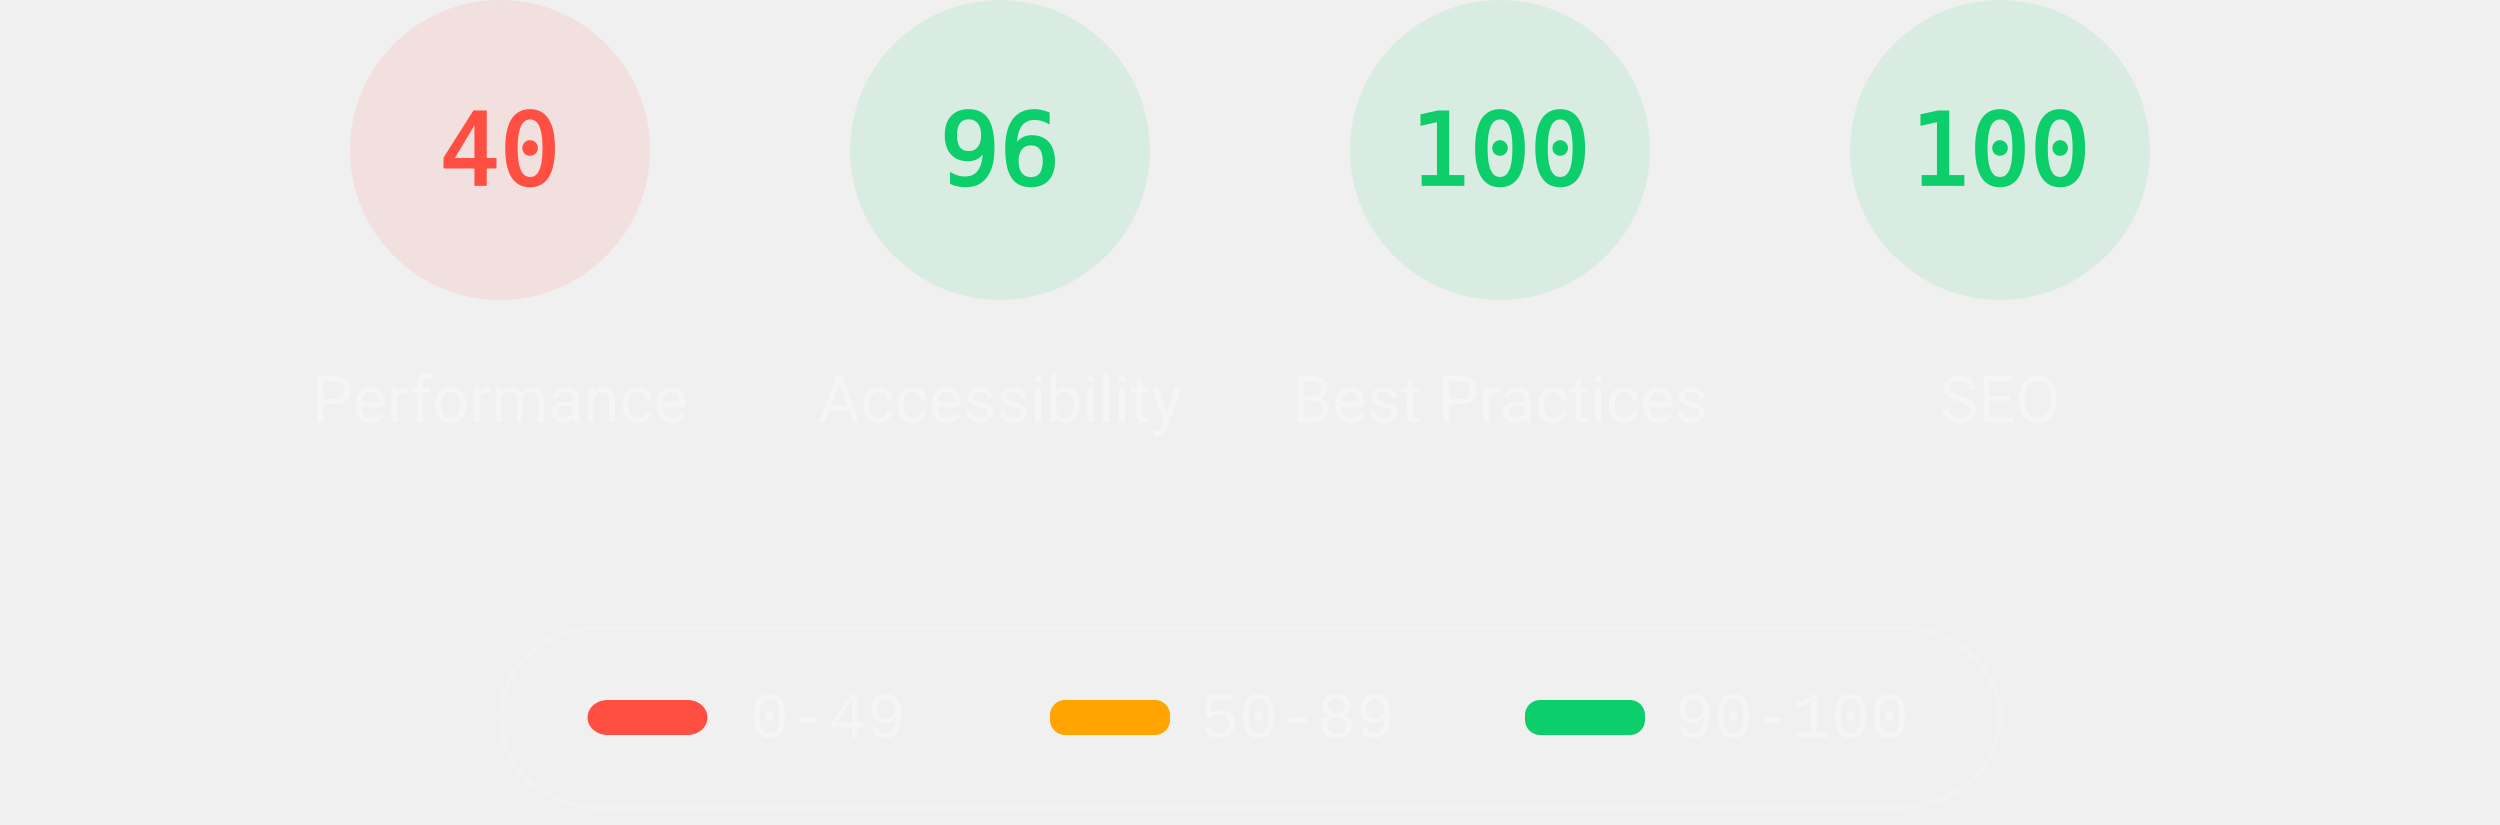
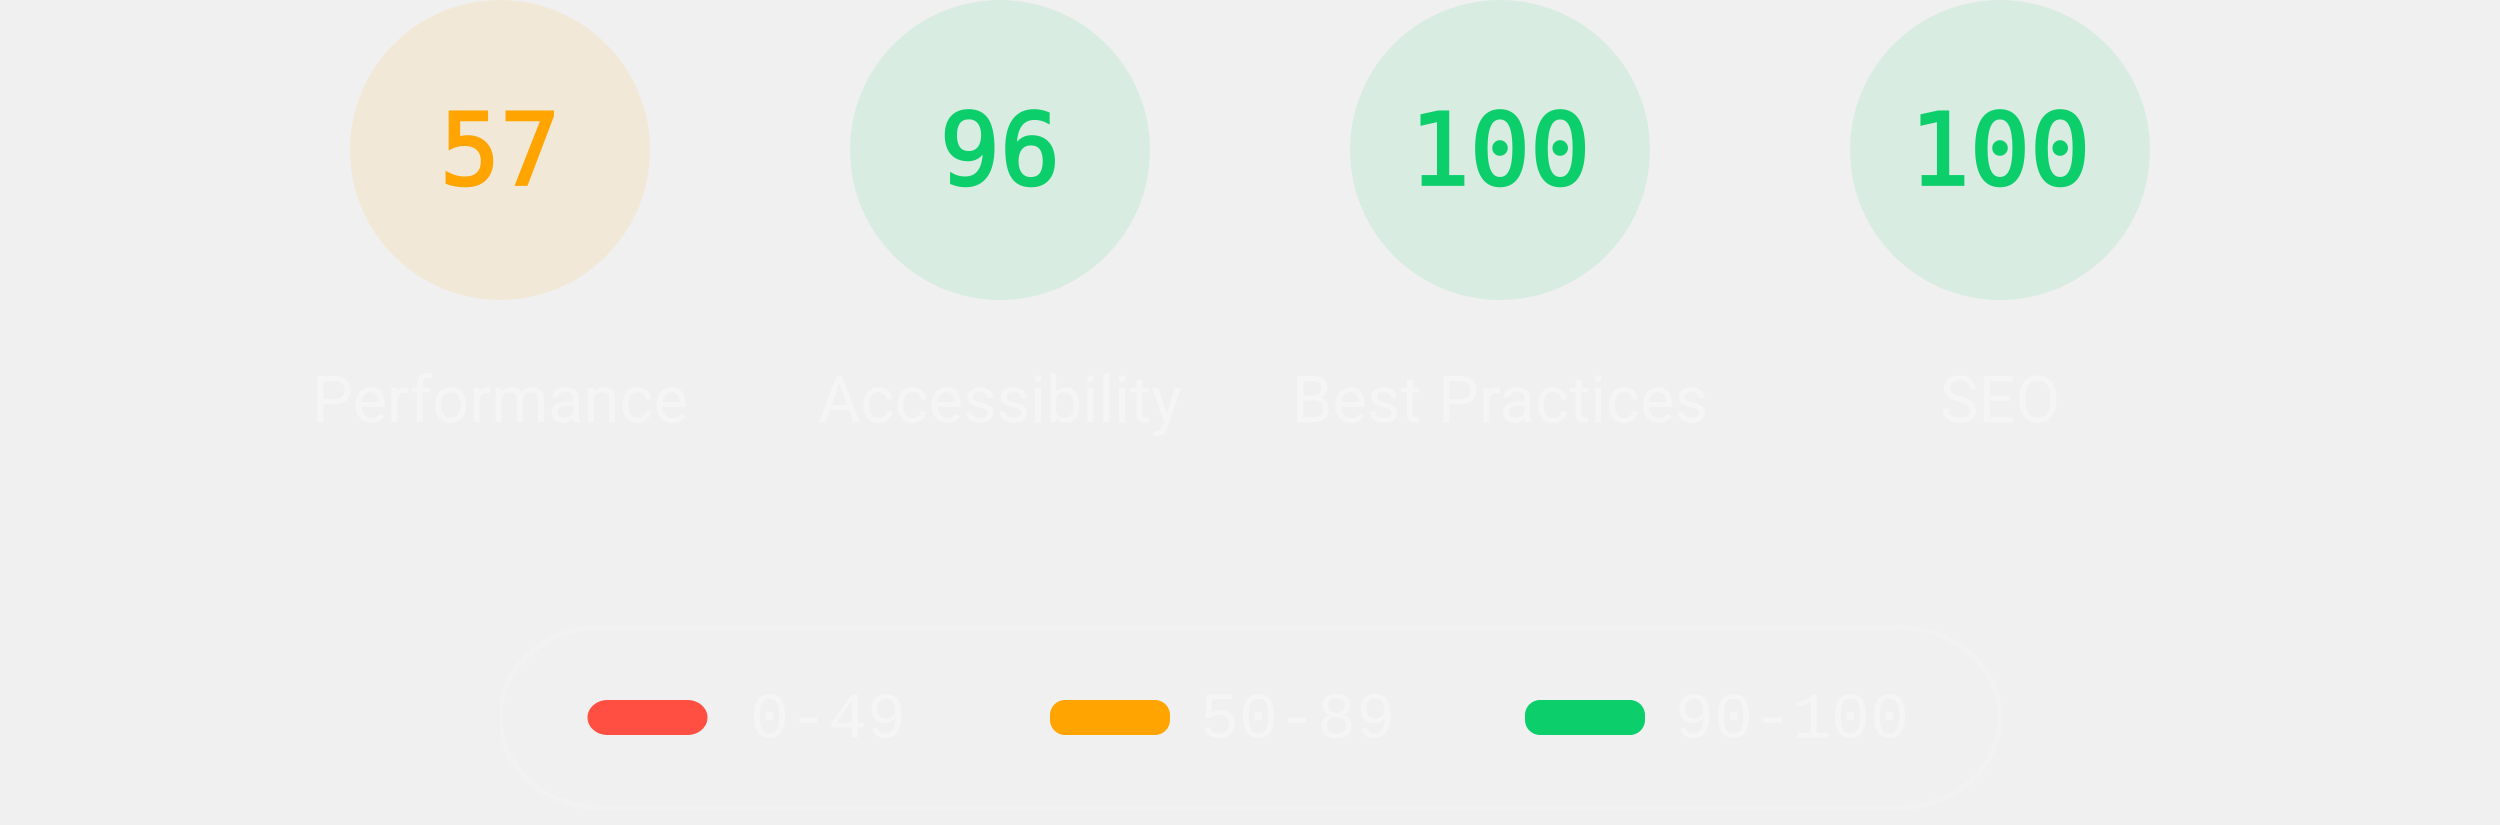
<svg xmlns="http://www.w3.org/2000/svg" class="theme--dark" fill="none" width="1000" height="330">
  <style>
			.gauge-base {
				opacity: 0.1
			}

			.gauge-arc {
				fill: none;
				animation-delay: 250ms;
				stroke-linecap: round;
				transform: rotate(-90deg);
				transform-origin: 100px 60px;
				animation: load-gauge 1s ease forwards
			}

			.guage-text {
				font-size: 40px;
				font-family: monospace;
				text-align: center
			}

			.guage-red {
				color: #ff4e42;
				fill: #ff4e42;
				stroke: #ff4e42
			}
			.guage-orange {
				color: #ffa400;
				fill: #ffa400;
				stroke: #ffa400
			}
			.guage-green {
				color: #0cce6b;
				fill: #0cce6b;
				stroke: #0cce6b
			}
			.theme--agnostic .guage-undefined {
				color: #5c5c5c;
				fill: #5c5c5c;
				stroke: #5c5c5c
			}
			.theme--light .guage-undefined {
				color: #1e1e1e;
				fill: #1e1e1e;
				stroke: #1e1e1e
			}
			.theme--dark .guage-undefined {
				color: #f5f5f5;
				fill: #f5f5f5;
				stroke: #f5f5f5
			}

			.guage-title {
				stroke: none;
				font-size: 26px;
				line-height: 26px;
				font-family: Roboto, Halvetica, Arial, sans-serif
			}
			.metric.guage-title {
				font-family: 'Courier New', Courier, monospace
			}
			.theme--agnostic .guage-title {
				color: #737373;
				fill: #737373
			}
			.theme--light .guage-title {
				color: #212121;
				fill: #212121
			}
			.theme--dark .guage-title {
				color: #f5f5f5;
				fill: #f5f5f5
			}

			@keyframes load-gauge {
				from {
					stroke-dasharray: 0 352.858
				}
			}
			.lh-gauge--pwa__disc {
				fill: #e0e0e0
			}
			.lh-gauge--pwa__logo {
				position: relative;
				fill: #b0b0b0
			}
			.lh-gauge--pwa__invisible {
				display: none
			}
			.lh-gauge--pwa__visible {
				display: inline
			}
			.guage-invisible {
				display: none
			}
			.lh-gauge--pwa__logo--primary-color {
				fill: #304ffe
			}
			.theme--agnostic .lh-gauge--pwa__logo--secondary-color {
				fill: #787878
			}
			.theme--light .lh-gauge--pwa__logo--secondary-color {
				fill: #3d3d3d
			}
			.theme--dark .lh-gauge--pwa__logo--secondary-color {
				fill: #d8b6b6
			}
			.theme--light #svg_2 {
				stroke: #00000022
			}
			.theme--agnostic #svg_2 {
				stroke: #616161
			}
			.theme--light #svg_2 {
				stroke: #00000022
			}
			.theme--dark #svg_2 {
				stroke: #f5f5f566
			}
		</style>
-   <svg class="guage-div guage-perf guage-red" viewBox="0 0 200 200" width="200" height="200" x="100" y="0">
-     <circle class="gauge-base" r="56" cx="100" cy="60" stroke-width="8" />
-     <circle class="gauge-arc guage-arc-1" r="56" cx="100" cy="60" stroke-width="8" style="stroke-dasharray: 140.743, 351.858;" />
-     <text class="guage-text" x="100px" y="60px" alignment-baseline="central" dominant-baseline="central" text-anchor="middle">40</text>
+   <svg class="guage-div guage-perf guage-orange" viewBox="0 0 200 200" width="200" height="200" x="100" y="0">
+     <circle class="gauge-base" r="56" cx="100" cy="60" stroke-width="8" />
+     <circle class="gauge-arc guage-arc-1" r="56" cx="100" cy="60" stroke-width="8" style="stroke-dasharray: 200.559, 351.858;" />
+     <text class="guage-text" x="100px" y="60px" alignment-baseline="central" dominant-baseline="central" text-anchor="middle">57</text>
    <text class="guage-title" x="100px" y="160px" alignment-baseline="central" dominant-baseline="central" text-anchor="middle">Performance</text>
  </svg>
  <svg class="guage-div guage-acc guage-green" viewBox="0 0 200 200" width="200" height="200" x="300" y="0">
    <circle class="gauge-base" r="56" cx="100" cy="60" stroke-width="8" />
    <circle class="gauge-arc guage-arc-2" r="56" cx="100" cy="60" stroke-width="8" style="stroke-dasharray: 337.784, 351.858;" />
    <text class="guage-text" x="100px" y="60px" alignment-baseline="central" dominant-baseline="central" text-anchor="middle">96</text>
    <text class="guage-title" x="100px" y="160px" alignment-baseline="central" dominant-baseline="central" text-anchor="middle">Accessibility</text>
  </svg>
  <svg class="guage-div guage-best guage-green" viewBox="0 0 200 200" width="200" height="200" x="500" y="0">
    <circle class="gauge-base" r="56" cx="100" cy="60" stroke-width="8" />
    <circle class="gauge-arc guage-arc-3" r="56" cx="100" cy="60" stroke-width="8" style="stroke-dasharray: 351.858, 351.858;" />
    <text class="guage-text" x="100px" y="60px" alignment-baseline="central" dominant-baseline="central" text-anchor="middle">100</text>
    <text class="guage-title" x="100px" y="160px" alignment-baseline="central" dominant-baseline="central" text-anchor="middle">Best Practices</text>
  </svg>
  <svg class="guage-div guage-seo guage-green" viewBox="0 0 200 200" width="200" height="200" x="700" y="0">
    <circle class="gauge-base" r="56" cx="100" cy="60" stroke-width="8" />
    <circle class="gauge-arc guage-arc-4" r="56" cx="100" cy="60" stroke-width="8" style="stroke-dasharray: 351.858, 351.858;" />
    <text class="guage-text" x="100px" y="60px" alignment-baseline="central" dominant-baseline="central" text-anchor="middle">100</text>
    <text class="guage-title" x="100px" y="160px" alignment-baseline="central" dominant-baseline="central" text-anchor="middle">SEO</text>
  </svg>
  <svg class="guage-div guage-pwa guage-invisible" viewBox="0 0 200 200" width="200" height="200" x="900" y="0">
    <svg viewBox="0 0 60 60" width="112" height="112" x="44" y="4">
      <defs>
        <linearGradient id="lh-gauge--pwa__check-circle__gradient-0" x1="50%" y1="0%" x2="50%" y2="100%">
          <stop stop-color="#00C852" offset="0%" />
          <stop stop-color="#009688" offset="100%" />
        </linearGradient>
        <linearGradient id="lh-gauge--pwa__installable__shadow-gradient-0" x1="76.056%" x2="24.111%" y1="82.995%" y2="24.735%">
          <stop stop-color="#A5D6A7" offset="0%" />
          <stop stop-color="#80CBC4" offset="100%" />
        </linearGradient>
        <linearGradient id="lh-gauge--pwa__fast-reliable__shadow-gradient-0" x1="76.056%" y1="82.995%" x2="25.678%" y2="26.493%">
          <stop stop-color="#64B5F6" offset="0%" />
          <stop stop-color="#2979FF" offset="100%" />
        </linearGradient>
        <g id="lh-gauge--pwa__fast-reliable-badge-0">
          <circle fill="#FFFFFF" cx="10" cy="10" r="10" />
          <path fill="#304FFE" d="M10 3.58l5.25 2.34v3.5c0 3.23-2.24 6.26-5.25 7-3.01-.74-5.25-3.77-5.25-7v-3.5L10 3.58zm-.47 10.74l2.76-4.83.03-.07c.04-.08 0-.24-.22-.24h-1.64l.47-3.26h-.47l-2.7 4.77c-.02.01.05-.1-.04.05-.09.16-.1.31.18.31h1.63l-.47 3.27h.47z" />
        </g>
        <g id="lh-gauge--pwa__installable-badge-0">
          <circle fill="#FFFFFF" cx="10" cy="10" r="10" />
          <path fill="#009688" d="M10 4.167A5.835 5.835 0 0 0 4.167 10 5.835 5.835 0 0 0 10 15.833 5.835 5.835 0 0 0 15.833 10 5.835 5.835 0 0 0 10 4.167zm2.917 6.416h-2.334v2.334H9.417v-2.334H7.083V9.417h2.334V7.083h1.166v2.334h2.334v1.166z" />
        </g>
      </defs>
      <g stroke="none" fill-rule="nonzero">
        <circle class="lh-gauge--pwa__disc" cx="30" cy="30" r="30" />
        <g class="lh-gauge--pwa__logo">
          <path d="M35.66 19.39l.7-1.75h2L37.4 15 38.6 12l3.4 9h-2.51l-.58-1.61z" />
          <path d="M33.52 21l3.65-9h-2.42l-2.5 5.82L30.5 12h-1.86l-1.9 5.82-1.35-2.65-1.21 3.72L25.4 21h2.38l1.72-5.2 1.64 5.2z" />
          <path fill-rule="nonzero" d="M20.3 17.91h1.48c.45 0 .85-.05 1.2-.15l.39-1.18 1.07-3.3a2.64 2.64 0 0 0-.28-.37c-.55-.6-1.36-.91-2.42-.91H18v9h2.3V17.9zm1.96-3.84c.22.22.33.5.33.87 0 .36-.1.65-.29.87-.2.23-.59.35-1.15.35h-.86v-2.41h.87c.52 0 .89.1 1.1.32z" />
        </g>
        <rect class="lh-gauge--pwa__component lh-gauge--pwa__na-line lh-gauge--pwa__invisible" fill="#FFFFFF" x="20" y="32" width="20" height="4" rx="2" />
        <g class="lh-gauge--pwa__component lh-gauge--pwa__fast-reliable-badge lh-gauge--pwa__invisible" transform="translate(20, 29)">
          <path fill="url(#lh-gauge--pwa__fast-reliable__shadow-gradient-0)" d="M33.63 19.49A30 30 0 0 1 16.2 30.36L3 17.14 17.14 3l16.49 16.49z" />
          <use href="#lh-gauge--pwa__fast-reliable-badge-0" />
        </g>
        <g class="lh-gauge--pwa__component lh-gauge--pwa__installable-badge lh-gauge--pwa__invisible" transform="translate(20, 29)">
          <path fill="url(#lh-gauge--pwa__installable__shadow-gradient-0)" d="M33.629 19.487c-4.272 5.453-10.391 9.39-17.415 10.869L3 17.142 17.142 3 33.63 19.487z" />
          <use href="#lh-gauge--pwa__installable-badge-0" />
        </g>
        <g class="lh-gauge--pwa__component lh-gauge--pwa__fast-reliable-installable-badges lh-gauge--pwa__invisible">
          <g transform="translate(8, 29)">
            <path fill="url(#lh-gauge--pwa__fast-reliable__shadow-gradient-0)" d="M16.321 30.463L3 17.143 17.142 3l22.365 22.365A29.864 29.864 0 0 1 22 31c-1.942 0-3.84-.184-5.679-.537z" />
            <use href="#lh-gauge--pwa__fast-reliable-badge-0" />
          </g>
          <g transform="translate(32, 29)">
            <path fill="url(#lh-gauge--pwa__installable__shadow-gradient-0)" d="M25.982 11.84a30.107 30.107 0 0 1-13.08 15.203L3 17.143 17.142 3l8.84 8.84z" />
            <use href="#lh-gauge--pwa__installable-badge-0" />
          </g>
        </g>
        <g class="lh-gauge--pwa__component lh-gauge--pwa__check-circle lh-gauge--pwa__invisible" transform="translate(18, 28)">
          <circle fill="#FFFFFF" cx="12" cy="12" r="12" />
          <path fill="url(#lh-gauge--pwa__check-circle__gradient-0)" d="M12 2a10 10 0 1 0 0 20 10 10 0 0 0 0-20zm-2 15l-5-5 1.41-1.41L10 14.17l7.59-7.59L19 8l-9 9z" />
        </g>
      </g>
    </svg>
    <text class="guage-title" y="160px" alignment-baseline="central" dominant-baseline="central" text-anchor="middle">
      <tspan x="100px" dy="-6px">Progressive</tspan>
      <tspan x="100px" dy="30px">Web App</tspan>
    </text>
  </svg>
  <svg width="604" height="76" x="200" y="250">
    <g>
      <rect fill="none" id="canvas_background" height="80" width="604" y="-1" x="-1" />
      <g display="none" overflow="visible" y="0" x="0" height="100%" width="100%" id="canvasGrid">
        <rect fill="url(#gridpattern)" stroke-width="0" y="0" x="0" height="100%" width="100%" />
      </g>
    </g>
    <g>
      <rect fill-opacity="0" stroke-width="2" rx="40" id="svg_2" height="72" width="600" y="1" x="0" fill="#000000" />
      <rect stroke="#000" rx="8" id="svg_3" height="14" width="48" y="30" x="35" stroke-opacity="null" stroke-width="0" fill="#ff4e42" />
      <rect stroke="#000" rx="6" id="svg_4" height="14" width="48" y="30" x="220" stroke-opacity="null" stroke-width="0" fill="#ffa400" />
      <rect stroke="#000" rx="6" id="svg_5" height="14" width="48" y="30" x="410" stroke-opacity="null" stroke-width="0" fill="#0cce6b" />
      <text class="metric guage-title" xml:space="preserve" text-anchor="start" font-size="26" id="svg_6" y="45" x="100" stroke-opacity="null" stroke-width="0" stroke="#000">0-49</text>
      <text class="metric guage-title" xml:space="preserve" text-anchor="start" font-size="26" id="svg_7" y="45" x="280" stroke-opacity="null" stroke-width="0" stroke="#000">50-89</text>
      <text class="metric guage-title" xml:space="preserve" text-anchor="start" font-size="26" id="svg_8" y="45" x="470" stroke-opacity="null" stroke-width="0" stroke="#000">90-100</text>
    </g>
  </svg>
</svg>
